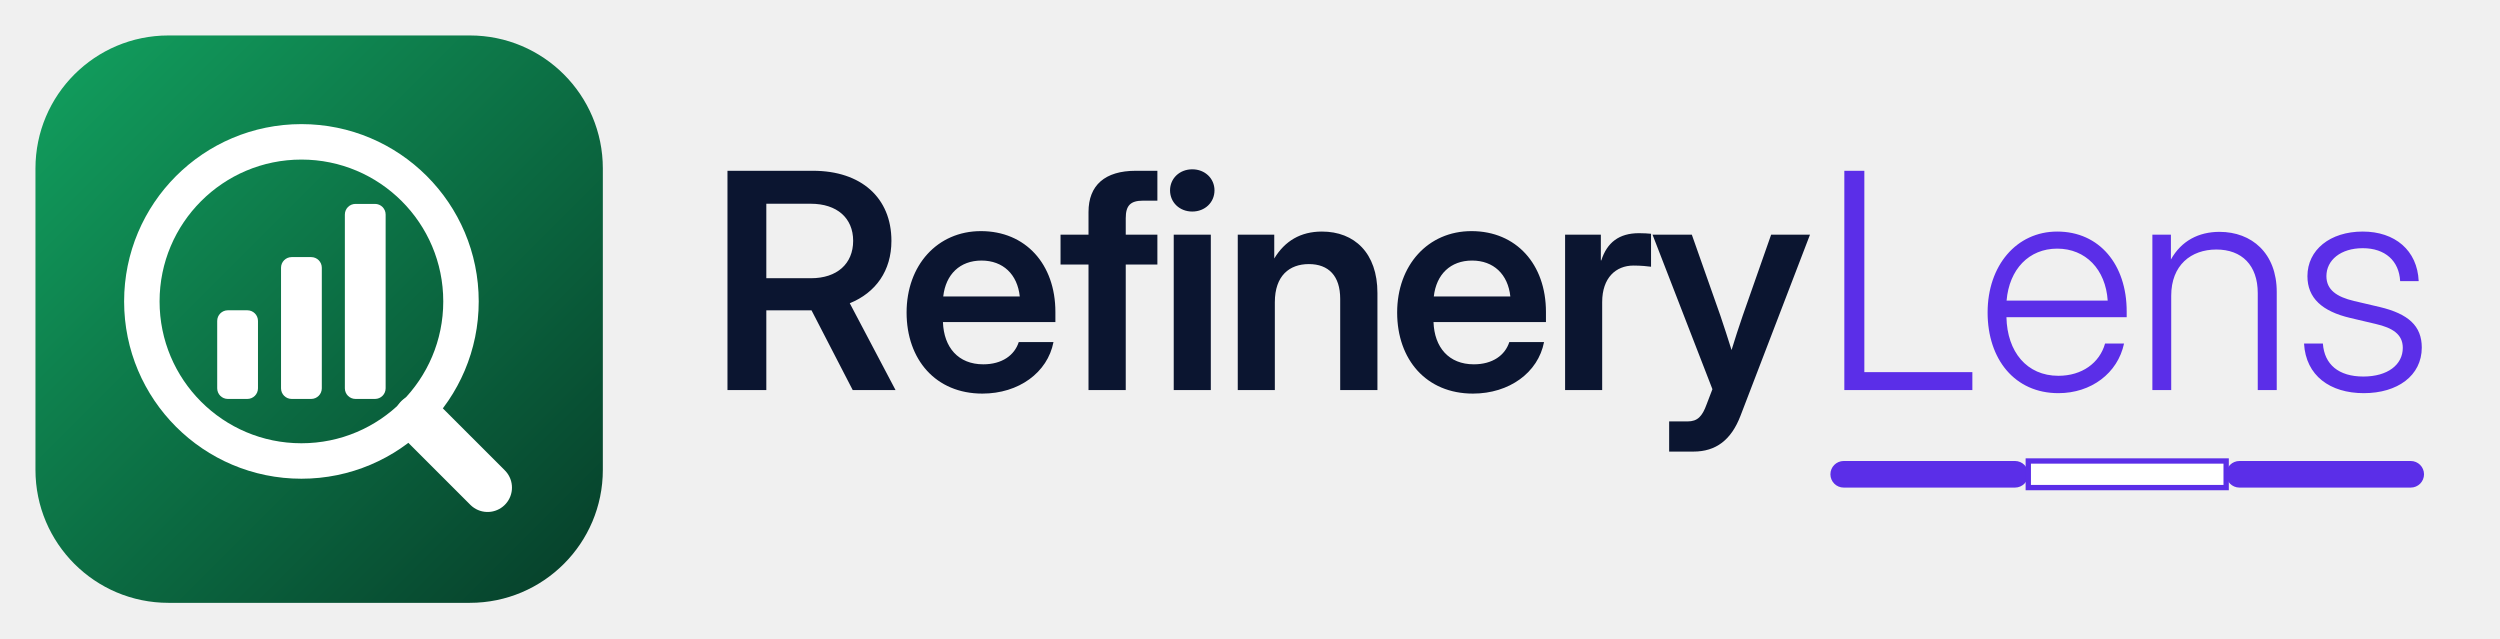
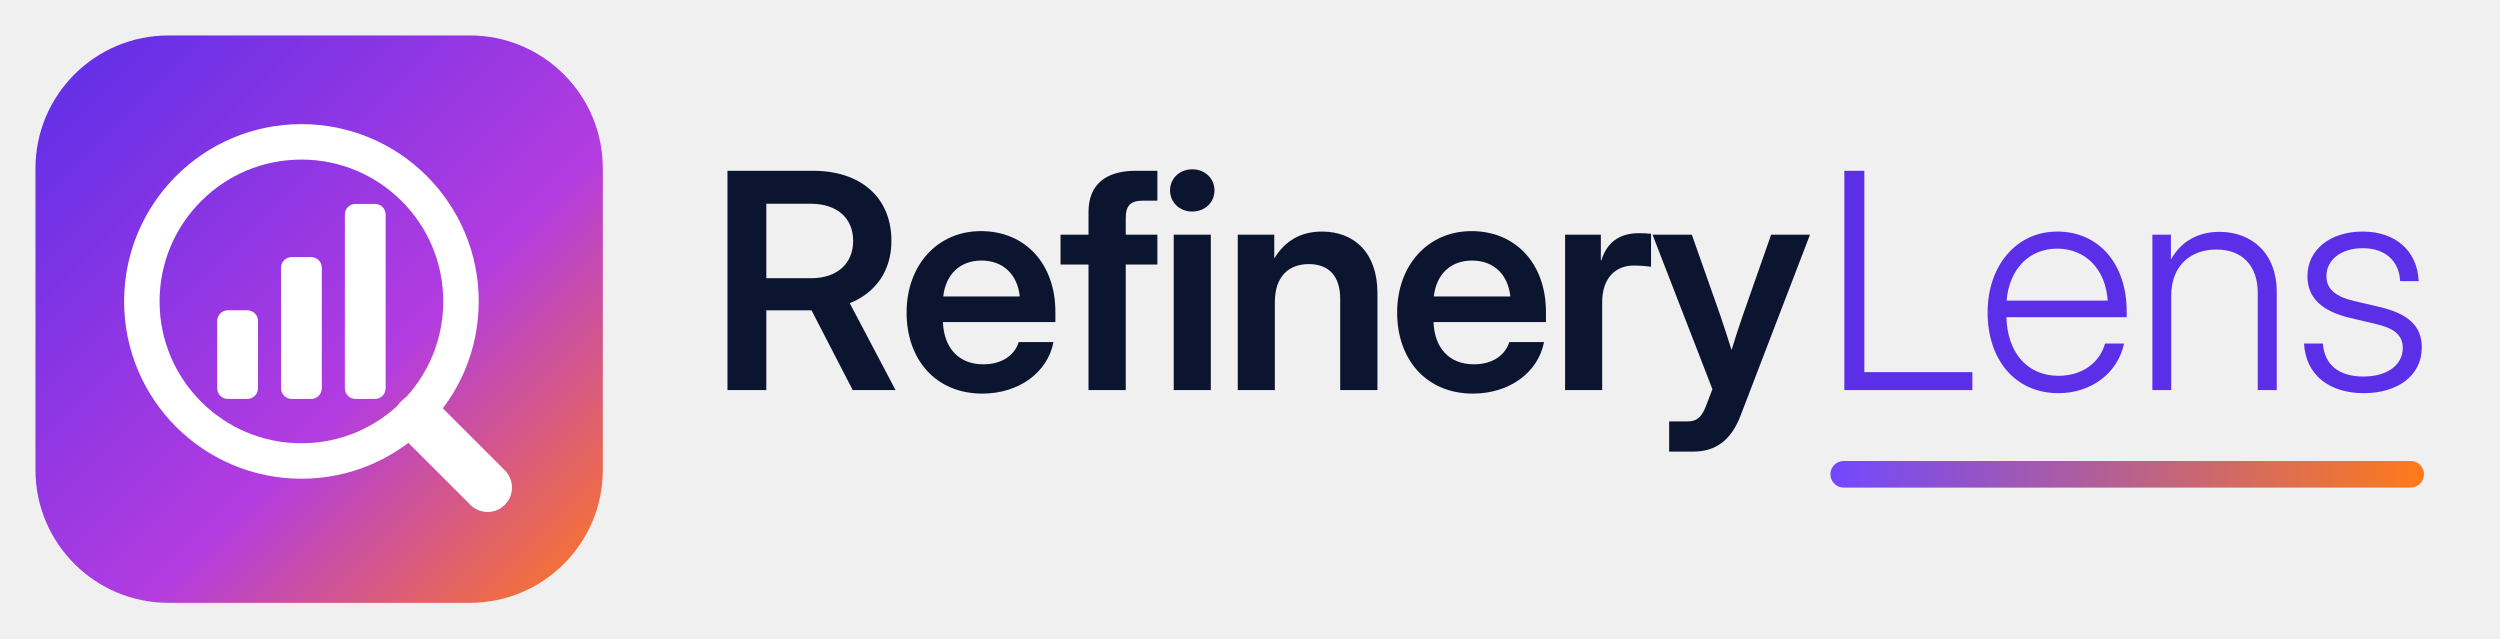
<svg xmlns="http://www.w3.org/2000/svg" viewBox="0 0 282 72" width="282" height="72" role="img" aria-label="RefineryLens">
  <g transform="translate(4 4)">
    <defs>
      <linearGradient id="ga" x1="0" y1="0" x2="1" y2="1">
-         <stop offset="0" stop-color="#12A15F" />
-         <stop offset="1" stop-color="#063D29" />
+         <stop offset="0" stop-color="#5B2EE8" />
+         <stop offset="0.6" stop-color="#B33CE0" />
+         <stop offset="1" stop-color="#FF7A1A" />
      </linearGradient>
    </defs>
    <rect width="64" height="64" rx="15" fill="url(#ga)" />
    <circle cx="30" cy="30" r="18" fill="none" stroke="#FFFFFF" stroke-width="4" />
    <path d="M43.2 43.2 L51 51" stroke="#FFFFFF" stroke-width="5.5" stroke-linecap="round" />
    <rect x="20.5" y="31" width="4.6" height="10" rx="1.2" fill="#FFFFFF" />
    <rect x="27.7" y="25" width="4.6" height="16" rx="1.2" fill="#FFFFFF" />
    <rect x="34.9" y="19" width="4.6" height="22" rx="1.2" fill="#FFFFFF" />
  </g>
  <path d="M82.059 44.0H86.441V35.002H91.422C91.472 35.002 91.505 35.002 91.538 35.002L96.187 44.0H101.018L95.854 34.205C98.793 33.01 100.553 30.536 100.553 27.166C100.553 22.318 97.149 19.264 91.704 19.264H82.059ZM86.441 31.383V22.982H91.455C94.41 22.982 96.236 24.593 96.236 27.166C96.236 29.756 94.41 31.383 91.488 31.383ZM110.813 44.398C114.914 44.398 118.168 42.024 118.832 38.588H114.914C114.432 40.082 113.021 41.095 110.913 41.095C108.091 41.095 106.464 39.186 106.364 36.33H119.048V35.185C119.048 29.806 115.694 26.07 110.647 26.07C105.733 26.07 102.263 29.922 102.263 35.251C102.263 40.563 105.55 44.398 110.813 44.398ZM106.397 33.441C106.679 30.935 108.29 29.391 110.714 29.391C113.137 29.391 114.764 30.935 115.03 33.441ZM130.553 26.469H126.984V24.609C126.984 23.182 127.515 22.634 128.943 22.634H130.553V19.264H128.113C124.643 19.264 122.784 20.891 122.784 23.912V26.469H119.629V29.839H122.784V44.0H126.984V29.839H130.553ZM132.397 44.0H136.58V26.469H132.397ZM134.488 23.862C135.916 23.862 136.995 22.833 136.995 21.472C136.995 20.127 135.916 19.098 134.488 19.098C133.061 19.098 131.981 20.127 131.981 21.472C131.981 22.833 133.061 23.862 134.488 23.862ZM143.802 34.089C143.802 31.101 145.446 29.789 147.637 29.789C149.879 29.789 151.174 31.134 151.174 33.707V44.0H155.374V33.043C155.374 28.544 152.784 26.12 149.115 26.12C146.708 26.12 144.931 27.183 143.736 29.158V26.469H139.619V44.0H143.802ZM166.149 44.398C170.249 44.398 173.503 42.024 174.167 38.588H170.249C169.768 40.082 168.357 41.095 166.248 41.095C163.426 41.095 161.799 39.186 161.7 36.33H174.383V35.185C174.383 29.806 171.03 26.07 165.983 26.07C161.069 26.07 157.599 29.922 157.599 35.251C157.599 40.563 160.886 44.398 166.149 44.398ZM161.733 33.441C162.015 30.935 163.625 29.391 166.049 29.391C168.473 29.391 170.1 30.935 170.366 33.441ZM176.542 44.0H180.726V34.072C180.726 31.333 182.27 29.955 184.262 29.955C185.092 29.955 185.922 30.038 186.237 30.088V26.369C185.905 26.336 185.441 26.303 184.876 26.303C182.618 26.303 181.274 27.365 180.626 29.374H180.576V26.469H176.542ZM188.28 50.939H191.019C193.559 50.939 195.286 49.628 196.332 46.889L204.168 26.469H199.785L196.581 35.6C196.133 36.895 195.718 38.189 195.319 39.484C194.921 38.189 194.489 36.895 194.057 35.6L190.837 26.469H186.404L193.161 43.9L192.513 45.594C192.015 46.972 191.484 47.536 190.355 47.536H188.28Z" fill="#0B1530" />
  <path d="M208.04 44.0H222.483V41.975H210.298V19.264H208.04ZM232.187 44.349C235.873 44.349 238.878 42.107 239.591 38.754H237.45C236.836 40.945 234.843 42.39 232.187 42.39C228.618 42.39 226.41 39.684 226.327 35.782H239.89V35.118C239.89 29.855 236.819 26.12 232.054 26.12C227.456 26.12 224.202 29.955 224.202 35.251C224.202 40.514 227.256 44.349 232.187 44.349ZM226.343 33.906C226.642 30.37 228.867 28.046 232.054 28.046C235.258 28.046 237.516 30.387 237.749 33.906ZM244.913 33.358C244.913 29.905 247.154 28.146 250.009 28.146C252.881 28.146 254.674 29.922 254.674 33.06V44.0H256.816V32.927C256.816 28.561 253.994 26.153 250.358 26.153C248.034 26.153 246.058 27.149 244.879 29.274V26.469H242.788V44.0H244.913ZM266.636 44.349C270.438 44.349 273.177 42.373 273.177 39.202C273.177 36.745 271.633 35.4 268.462 34.637L265.557 33.956C263.565 33.491 262.419 32.678 262.419 31.15C262.419 29.341 264.03 27.996 266.52 27.996C269.06 27.996 270.62 29.44 270.737 31.715H272.828C272.679 28.229 270.139 26.12 266.52 26.12C262.818 26.12 260.278 28.195 260.278 31.15C260.278 33.624 261.938 35.118 265.109 35.865L267.997 36.546C269.873 36.978 271.035 37.708 271.035 39.235C271.035 41.145 269.325 42.473 266.586 42.473C263.797 42.473 262.187 41.111 262.021 38.754H259.896C260.095 42.39 262.851 44.349 266.636 44.349Z" fill="#5B2EE8" />
-   <rect x="206.47" y="52" width="22.32" height="3" rx="1.5" fill="#5B2EE8" />
-   <rect x="228.79" y="52" width="22.32" height="3" fill="#FFFFFF" stroke="#5B2EE8" stroke-width=".6" />
-   <rect x="251.11" y="52" width="22.32" height="3" rx="1.5" fill="#5B2EE8" />
+   <defs>
+     <linearGradient id="gr" x1="0" y1="0" x2="1" y2="0">
+       <stop offset="0" stop-color="#7148FF" />
+       <stop offset="1" stop-color="#FF7A1A" />
+     </linearGradient>
+   </defs>
+   <rect x="206.47" y="52" width="66.96" height="3" rx="1.5" fill="url(#gr)" />
</svg>
